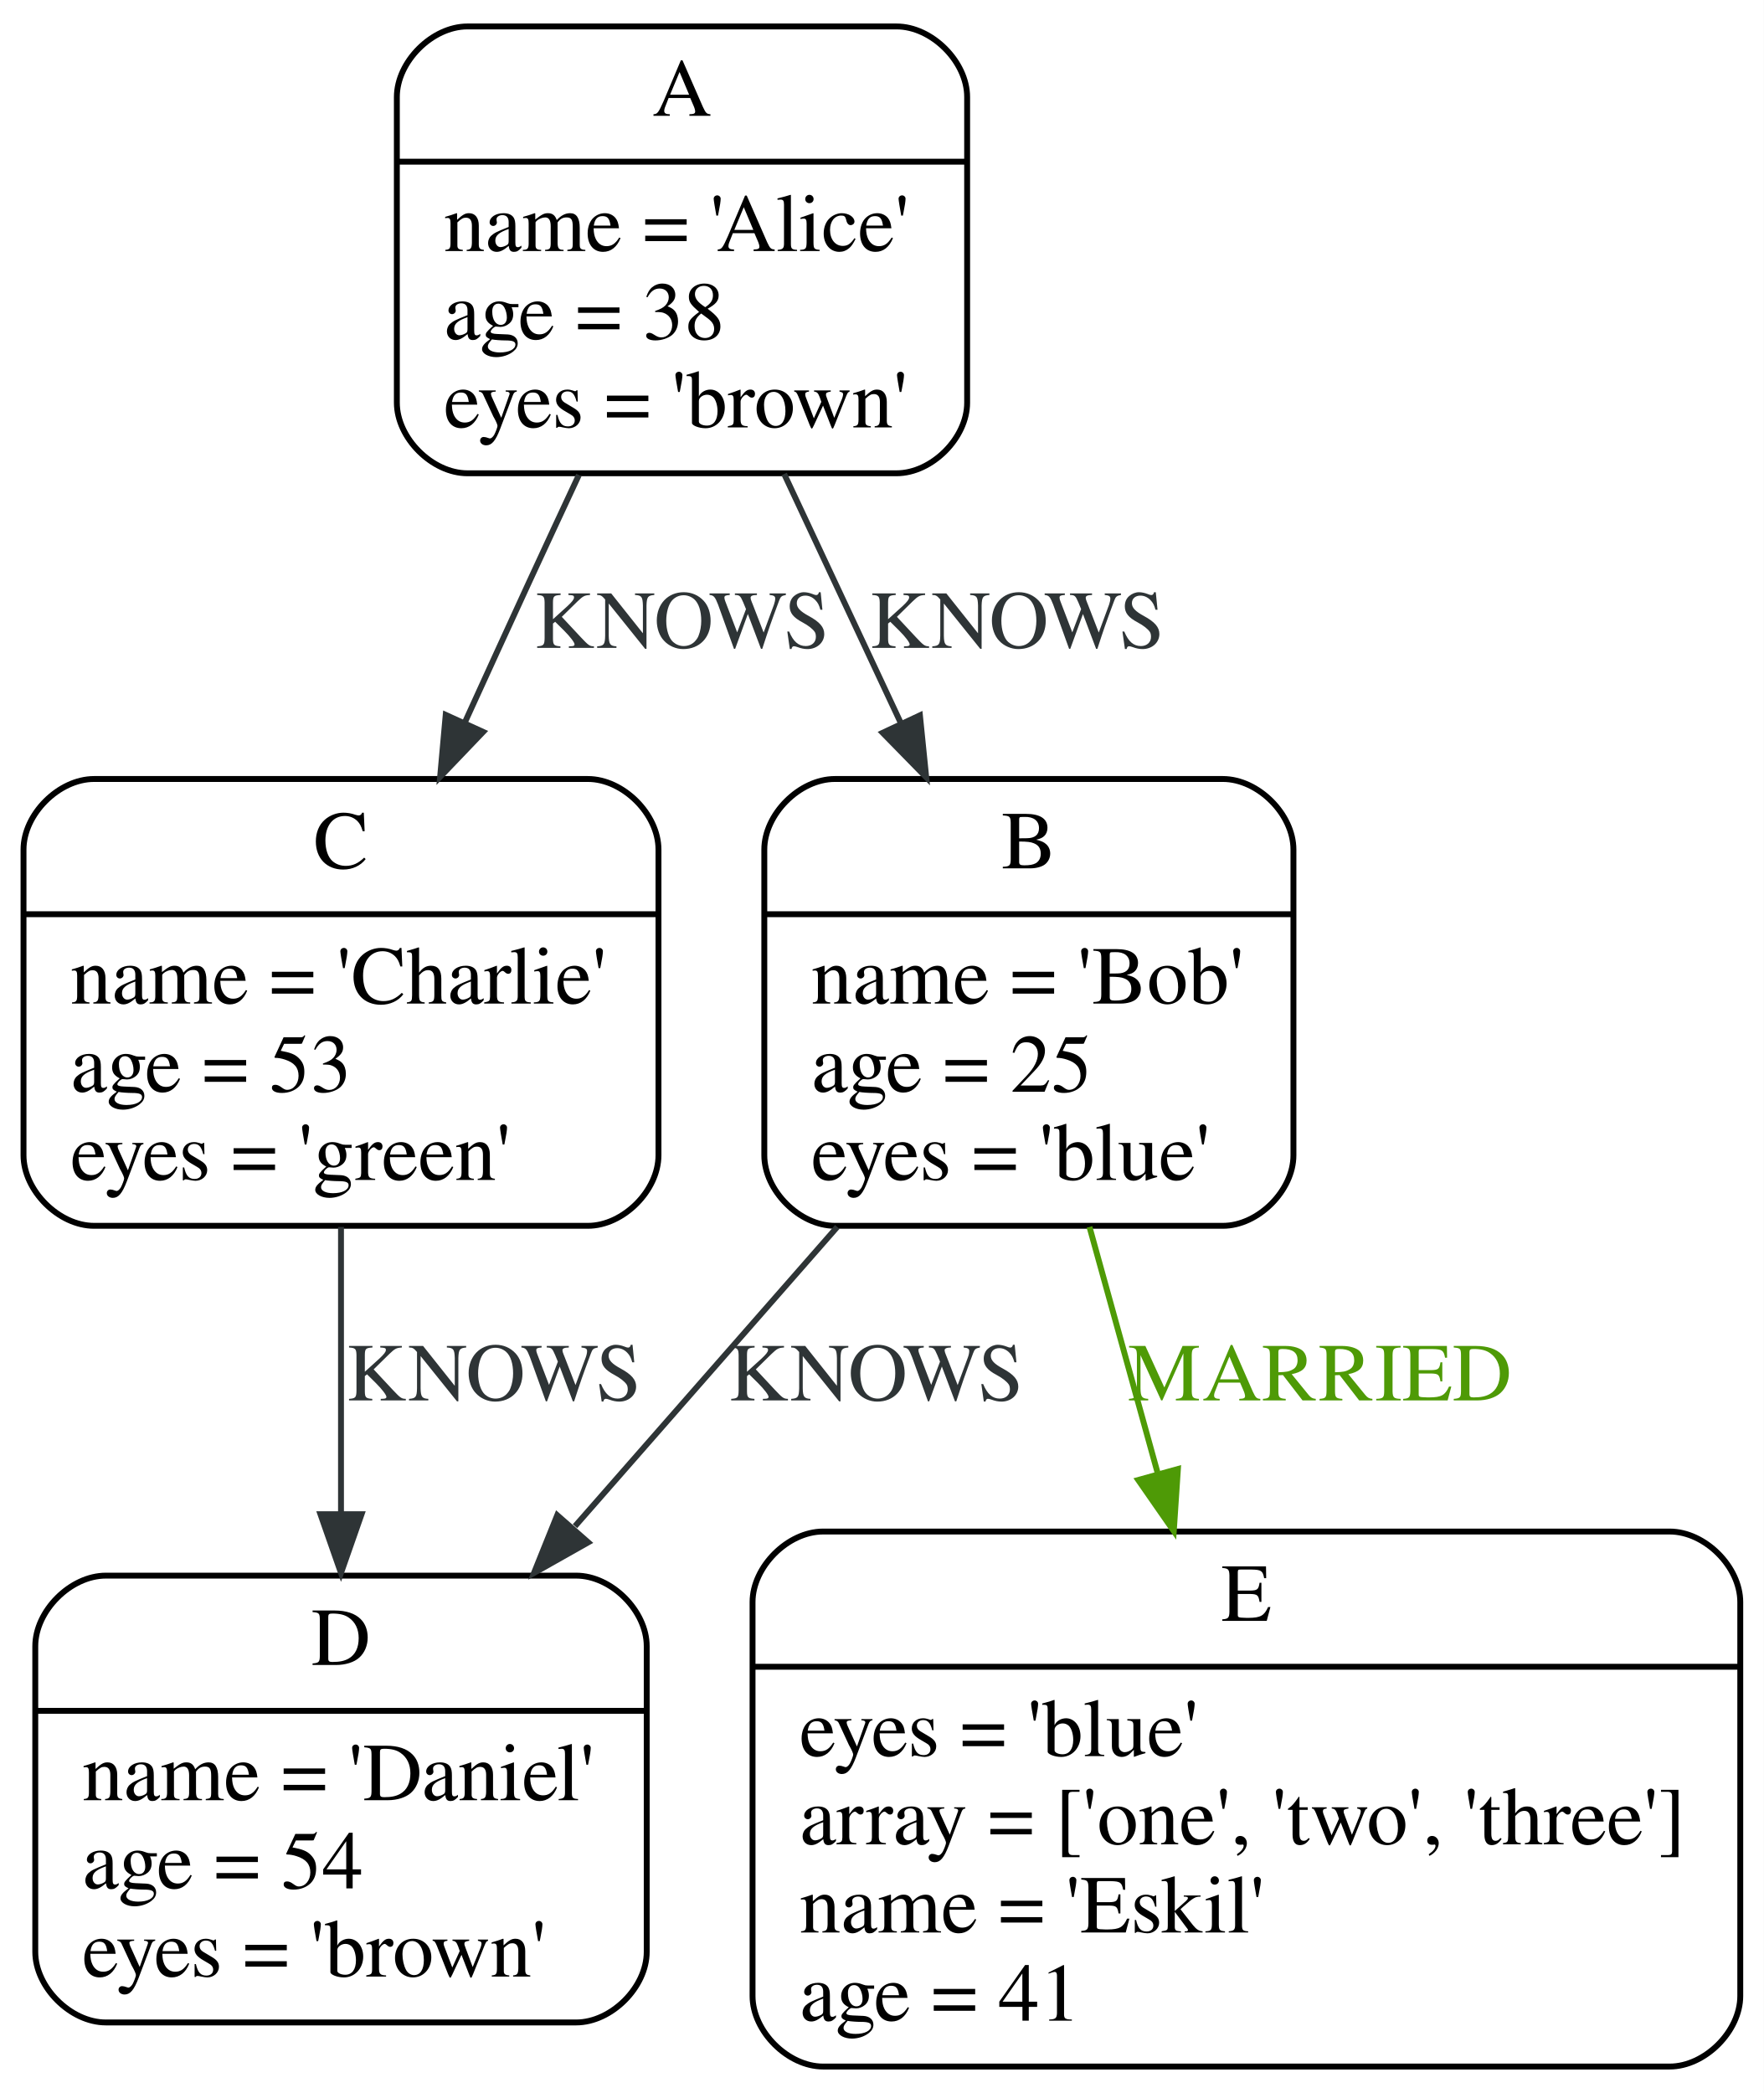
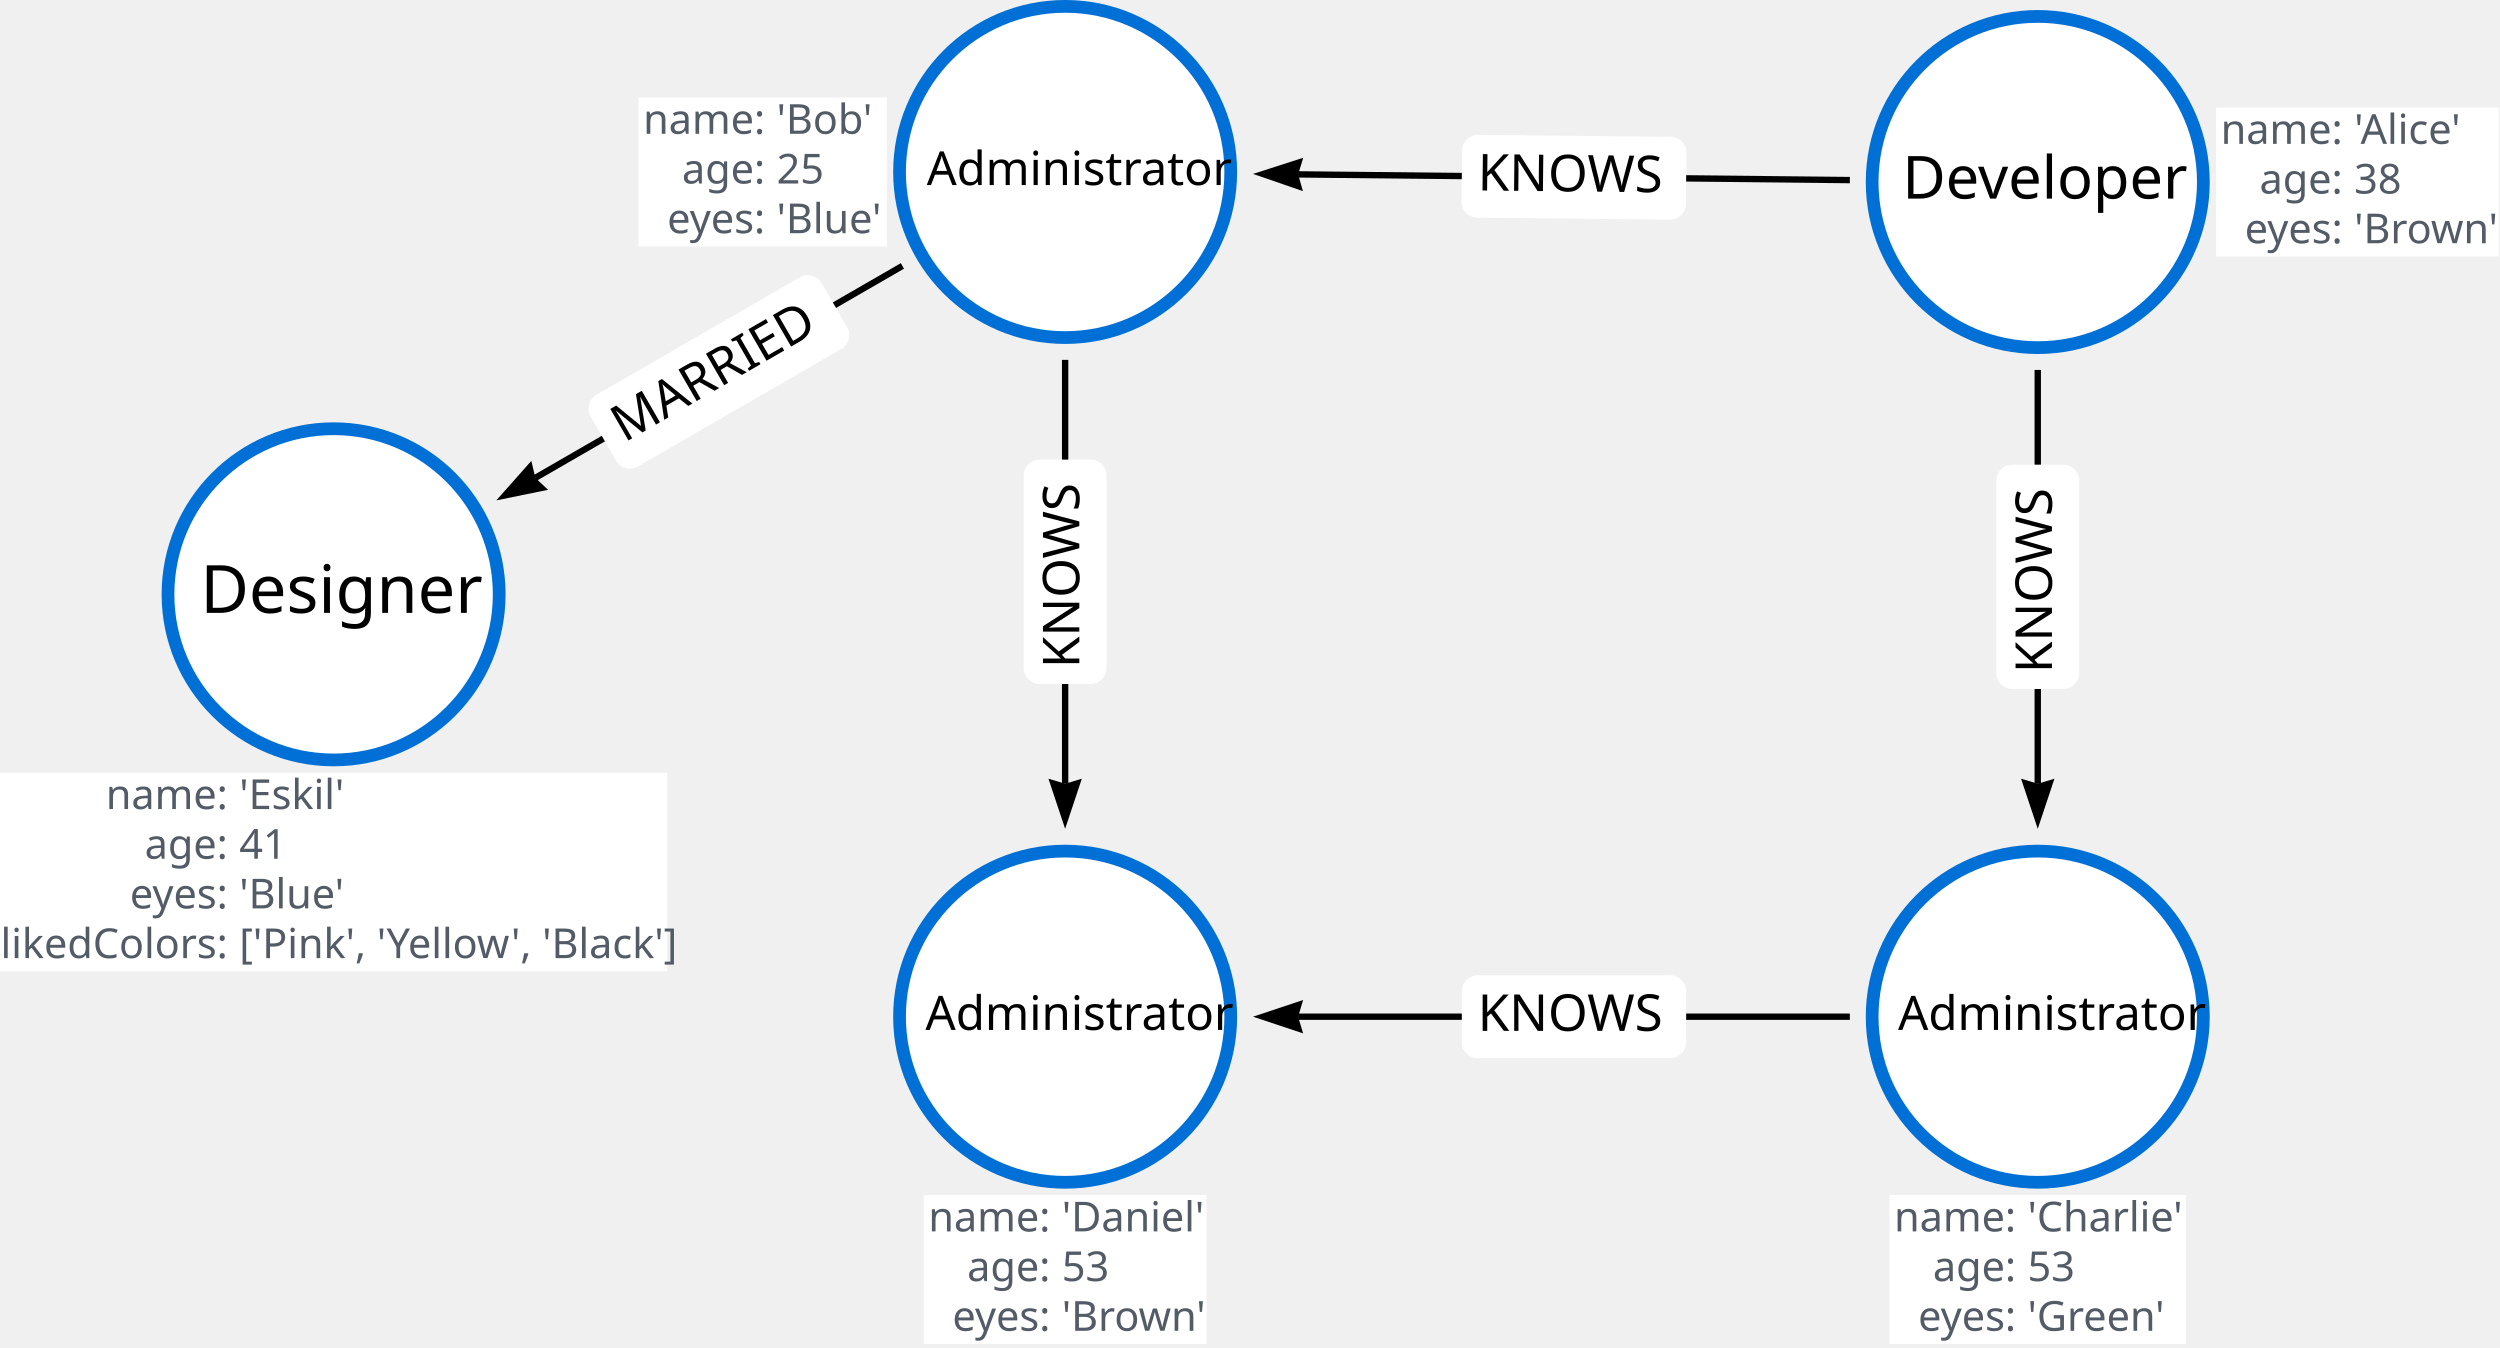
- <svg xmlns="http://www.w3.org/2000/svg" width="300pt" height="356pt" viewBox="0.00 0.00 300.00 356.00">
-   <g id="graph0" class="graph" transform="scale(1 1) rotate(0) translate(4 352)">
-     <polygon fill="white" stroke="transparent" points="-4,4 -4,-352 296,-352 296,4 -4,4" />
-     <g id="node1" class="node">
-       <path fill="none" stroke="black" d="M75.5,-271.5C75.5,-271.5 148.5,-271.5 148.5,-271.5 154.5,-271.5 160.5,-277.5 160.5,-283.5 160.5,-283.5 160.5,-335.5 160.5,-335.5 160.5,-341.5 154.5,-347.5 148.5,-347.5 148.5,-347.5 75.5,-347.5 75.5,-347.5 69.5,-347.5 63.5,-341.5 63.5,-335.5 63.5,-335.5 63.5,-283.5 63.5,-283.5 63.5,-277.5 69.5,-271.5 75.5,-271.5" />
-       <text text-anchor="middle" x="112" y="-332.3" font-family="Times,serif" font-size="14.00">A</text>
-       <polyline fill="none" stroke="black" points="63.5,-324.5 160.5,-324.5 " />
-       <text text-anchor="start" x="71.5" y="-309.3" font-family="Times,serif" font-size="14.00">name = 'Alice'</text>
-       <text text-anchor="start" x="71.5" y="-294.3" font-family="Times,serif" font-size="14.00">age = 38</text>
-       <text text-anchor="start" x="71.5" y="-279.3" font-family="Times,serif" font-size="14.00">eyes = 'brown'</text>
-     </g>
-     <g id="node2" class="node">
-       <path fill="none" stroke="black" d="M12,-143.5C12,-143.5 96,-143.5 96,-143.5 102,-143.5 108,-149.5 108,-155.5 108,-155.5 108,-207.5 108,-207.5 108,-213.5 102,-219.5 96,-219.5 96,-219.5 12,-219.5 12,-219.5 6,-219.5 0,-213.5 0,-207.5 0,-207.5 0,-155.5 0,-155.5 0,-149.5 6,-143.5 12,-143.5" />
-       <text text-anchor="middle" x="54" y="-204.3" font-family="Times,serif" font-size="14.00">C</text>
-       <polyline fill="none" stroke="black" points="0,-196.5 108,-196.5 " />
-       <text text-anchor="start" x="8" y="-181.3" font-family="Times,serif" font-size="14.00">name = 'Charlie'</text>
-       <text text-anchor="start" x="8" y="-166.3" font-family="Times,serif" font-size="14.00">age = 53</text>
-       <text text-anchor="start" x="8" y="-151.3" font-family="Times,serif" font-size="14.00">eyes = 'green'</text>
-     </g>
-     <g id="edge1" class="edge">
-       <path fill="none" stroke="#2e3436" d="M94.46,-271.21C91.62,-265.13 88.72,-258.89 86,-253 82.44,-245.28 78.69,-237.07 75.05,-229.09" />
-       <polygon fill="#2e3436" stroke="#2e3436" points="78.18,-227.51 70.86,-219.86 71.81,-230.41 78.18,-227.51" />
-       <text text-anchor="middle" x="112" y="-241.8" font-family="Times,serif" font-size="14.00" fill="#2e3436">KNOWS</text>
-     </g>
-     <g id="node3" class="node">
-       <path fill="none" stroke="black" d="M138,-143.5C138,-143.5 204,-143.5 204,-143.5 210,-143.5 216,-149.5 216,-155.5 216,-155.5 216,-207.5 216,-207.5 216,-213.5 210,-219.5 204,-219.5 204,-219.5 138,-219.5 138,-219.5 132,-219.5 126,-213.5 126,-207.5 126,-207.5 126,-155.5 126,-155.5 126,-149.5 132,-143.5 138,-143.5" />
-       <text text-anchor="middle" x="171" y="-204.3" font-family="Times,serif" font-size="14.00">B</text>
-       <polyline fill="none" stroke="black" points="126,-196.5 216,-196.5 " />
-       <text text-anchor="start" x="134" y="-181.3" font-family="Times,serif" font-size="14.00">name = 'Bob'</text>
-       <text text-anchor="start" x="134" y="-166.3" font-family="Times,serif" font-size="14.00">age = 25</text>
-       <text text-anchor="start" x="134" y="-151.3" font-family="Times,serif" font-size="14.00">eyes = 'blue'</text>
-     </g>
-     <g id="edge2" class="edge">
-       <path fill="none" stroke="#2e3436" d="M129.38,-271.38C135.57,-258.17 142.62,-243.12 149.13,-229.21" />
-       <polygon fill="#2e3436" stroke="#2e3436" points="152.47,-230.33 153.54,-219.79 146.13,-227.36 152.47,-230.33" />
-       <text text-anchor="middle" x="169" y="-241.8" font-family="Times,serif" font-size="14.00" fill="#2e3436">KNOWS</text>
-     </g>
-     <g id="node4" class="node">
-       <path fill="none" stroke="black" d="M14,-8C14,-8 94,-8 94,-8 100,-8 106,-14 106,-20 106,-20 106,-72 106,-72 106,-78 100,-84 94,-84 94,-84 14,-84 14,-84 8,-84 2,-78 2,-72 2,-72 2,-20 2,-20 2,-14 8,-8 14,-8" />
-       <text text-anchor="middle" x="54" y="-68.8" font-family="Times,serif" font-size="14.00">D</text>
-       <polyline fill="none" stroke="black" points="2,-61 106,-61 " />
-       <text text-anchor="start" x="10" y="-45.8" font-family="Times,serif" font-size="14.00">name = 'Daniel'</text>
-       <text text-anchor="start" x="10" y="-30.8" font-family="Times,serif" font-size="14.00">age = 54</text>
-       <text text-anchor="start" x="10" y="-15.8" font-family="Times,serif" font-size="14.00">eyes = 'brown'</text>
-     </g>
-     <g id="edge5" class="edge">
-       <path fill="none" stroke="#2e3436" d="M54,-143.31C54,-128.25 54,-110.67 54,-94.68" />
-       <polygon fill="#2e3436" stroke="#2e3436" points="57.5,-94.45 54,-84.45 50.5,-94.45 57.5,-94.45" />
-       <text text-anchor="middle" x="80" y="-113.8" font-family="Times,serif" font-size="14.00" fill="#2e3436">KNOWS</text>
-     </g>
-     <g id="edge3" class="edge">
-       <path fill="none" stroke="#2e3436" d="M138.41,-143.31C124.58,-127.53 108.33,-108.99 93.8,-92.41" />
-       <polygon fill="#2e3436" stroke="#2e3436" points="96.05,-89.66 86.82,-84.45 90.78,-94.28 96.05,-89.66" />
-       <text text-anchor="middle" x="145" y="-113.8" font-family="Times,serif" font-size="14.00" fill="#2e3436">KNOWS</text>
-     </g>
-     <g id="node5" class="node">
-       <path fill="none" stroke="black" d="M136,-0.5C136,-0.5 280,-0.5 280,-0.5 286,-0.5 292,-6.5 292,-12.5 292,-12.5 292,-79.5 292,-79.5 292,-85.5 286,-91.5 280,-91.5 280,-91.5 136,-91.5 136,-91.5 130,-91.5 124,-85.5 124,-79.5 124,-79.5 124,-12.5 124,-12.5 124,-6.5 130,-0.5 136,-0.5" />
-       <text text-anchor="middle" x="208" y="-76.3" font-family="Times,serif" font-size="14.00">E</text>
-       <polyline fill="none" stroke="black" points="124,-68.5 292,-68.5 " />
-       <text text-anchor="start" x="132" y="-53.3" font-family="Times,serif" font-size="14.00">eyes = 'blue'</text>
-       <text text-anchor="start" x="132" y="-38.3" font-family="Times,serif" font-size="14.00">array = ['one', 'two', 'three']</text>
-       <text text-anchor="start" x="132" y="-23.3" font-family="Times,serif" font-size="14.00">name = 'Eskil'</text>
-       <text text-anchor="start" x="132" y="-8.3" font-family="Times,serif" font-size="14.00">age = 41</text>
-     </g>
-     <g id="edge4" class="edge">
-       <path fill="none" stroke="#4e9a06" d="M181.31,-143.31C184.89,-130.4 188.98,-115.64 192.86,-101.61" />
-       <polygon fill="#4e9a06" stroke="#4e9a06" points="196.35,-102.14 195.65,-91.57 189.6,-100.27 196.35,-102.14" />
-       <text text-anchor="middle" x="220.5" y="-113.8" font-family="Times,serif" font-size="14.00" fill="#4e9a06">MARRIED</text>
+ <svg xmlns="http://www.w3.org/2000/svg" width="785" height="423" viewBox="0 0 785 423">
+   <defs>
+     <style type="text/css" />
+   </defs>
+   <g transform="translate(561.2176 731.3978) scale(1)">
+     <g class="relationship">
+       <g transform="translate(78.63556 -674.2405) rotate(90)" stroke-width="2" stroke="#000000">
+         <path d="M 59 0 L 188.93 0" />
+         <polygon points="-14.155,0 -15.728,5.243 0,0 -15.728,-5.243" fill="#000000" transform="translate(203.0856 0) rotate(0)" stroke="none" />
+       </g>
+       <g transform="translate(78.63556 -550.2753) rotate(270) translate(0 -13)">
+         <g transform="translate(0 0)">
+           <g transform="translate(-35.22266 0)" fill="#ffffff" stroke="#000000" stroke-width="0">
+             <rect x="0" y="0" width="70.445" height="26" rx="5" ry="5" stroke="none" />
+             <text xml:space="preserve" x="5" y="17.457" stroke="none" text-anchor="left" font-family="sans-serif" font-size="16" font-weight="normal" fill="#000000">KNOWS</text>
+           </g>
+         </g>
+       </g>
+     </g>
+     <g class="relationship">
+       <g transform="translate(78.63556 -674.2405) rotate(-179.4077)" stroke-width="2" stroke="#000000">
+         <path d="M 59 0 L 232.261 0" />
+         <polygon points="-14.155,0 -15.728,5.243 0,0 -15.728,-5.243" fill="#000000" transform="translate(246.4165 0) rotate(0)" stroke="none" />
+       </g>
+       <g transform="translate(-66.98736 -675.746) rotate(0.5923175) translate(0 -13)">
+         <g transform="translate(0 0)">
+           <g transform="translate(-35.22266 0)" fill="#ffffff" stroke="#000000" stroke-width="0">
+             <rect x="0" y="0" width="70.445" height="26" rx="5" ry="5" stroke="none" />
+             <text xml:space="preserve" x="5" y="17.457" stroke="none" text-anchor="left" font-family="sans-serif" font-size="16" font-weight="normal" fill="#000000">KNOWS</text>
+           </g>
+         </g>
+       </g>
+     </g>
+     <g class="relationship">
+       <g transform="translate(78.63556 -412.1549) rotate(180)" stroke-width="2" stroke="#000000">
+         <path d="M 59 0 L 232.245 0" />
+         <polygon points="-14.155,0 -15.728,5.243 0,0 -15.728,-5.243" fill="#000000" transform="translate(246.4002 0) rotate(0)" stroke="none" />
+       </g>
+       <g transform="translate(-66.98698 -412.1549) rotate(360) translate(0 -13)">
+         <g transform="translate(0 0)">
+           <g transform="translate(-35.22266 0)" fill="#ffffff" stroke="#000000" stroke-width="0">
+             <rect x="0" y="0" width="70.445" height="26" rx="5" ry="5" stroke="none" />
+             <text xml:space="preserve" x="5" y="17.457" stroke="none" text-anchor="left" font-family="sans-serif" font-size="16" font-weight="normal" fill="#000000">KNOWS</text>
+           </g>
+         </g>
+       </g>
+     </g>
+     <g class="relationship">
+       <g transform="translate(-226.7647 -677.3978) rotate(90)" stroke-width="2" stroke="#000000">
+         <path d="M 59 0 L 192.088 0" />
+         <polygon points="-14.155,0 -15.728,5.243 0,0 -15.728,-5.243" fill="#000000" transform="translate(206.2429 0) rotate(0)" stroke="none" />
+       </g>
+       <g transform="translate(-226.7647 -551.8539) rotate(270) translate(0 -13)">
+         <g transform="translate(0 0)">
+           <g transform="translate(-35.22266 0)" fill="#ffffff" stroke="#000000" stroke-width="0">
+             <rect x="0" y="0" width="70.445" height="26" rx="5" ry="5" stroke="none" />
+             <text xml:space="preserve" x="5" y="17.457" stroke="none" text-anchor="left" font-family="sans-serif" font-size="16" font-weight="normal" fill="#000000">KNOWS</text>
+           </g>
+         </g>
+       </g>
+     </g>
+     <g class="relationship">
+       <g transform="translate(-226.7647 -677.3978) rotate(150)" stroke-width="2" stroke="#000000">
+         <path d="M 59 0 L 192.088 0" />
+         <polygon points="-14.155,0 -15.728,5.243 0,0 -15.728,-5.243" fill="#000000" transform="translate(206.2429 0) rotate(0)" stroke="none" />
+       </g>
+       <g transform="translate(-335.4889 -614.6259) rotate(330) translate(0 -13)">
+         <g transform="translate(0 0)">
+           <g transform="translate(-41.89062 0)" fill="#ffffff" stroke="#000000" stroke-width="0">
+             <rect x="0" y="0" width="83.781" height="26" rx="5" ry="5" stroke="none" />
+             <text xml:space="preserve" x="5" y="17.457" stroke="none" text-anchor="left" font-family="sans-serif" font-size="16" font-weight="normal" fill="#000000">MARRIED</text>
+           </g>
+         </g>
+       </g>
+     </g>
+     <g class="node">
+       <g fill="#ffffff" stroke="#006FD6" stroke-width="4">
+         <circle cx="78.636" cy="-412.155" r="52" />
+       </g>
+       <g transform="translate(78.63556 -412.1549)">
+         <g transform="scale(0.3723107) translate(0 -27)">
+           <g transform="translate(0 0)">
+             <g transform="translate(-117.8125 0)">
+               <g fill="#000000" stroke="#000000" stroke-width="4" font-family="sans-serif" font-size="40" font-weight="normal">
+                 <text xml:space="preserve" x="0" y="38.143" stroke="none">Administrator</text>
+               </g>
+             </g>
+           </g>
+         </g>
+         <g transform="translate(3.429011037612589e-15 56)">
+           <g transform="translate(0 0)">
+             <g transform="translate(-46.55688 0)" fill="white">
+               <rect x="0" y="0" width="93.114" height="46.8" rx="0" ry="0" stroke="none" />
+               <g font-family="sans-serif" font-size="13" font-weight="normal" fill="#535B66" text-anchor="end">
+                 <text xml:space="preserve" x="39.743" y="11.421" stroke="none">name:</text>
+                 <text xml:space="preserve" x="43.354" y="11.421" stroke="none" text-anchor="start">'Charlie'</text>
+                 <text xml:space="preserve" x="39.743" y="27.021" stroke="none" text-anchor="end">age:</text>
+                 <text xml:space="preserve" x="43.354" y="27.021" stroke="none" text-anchor="start">53</text>
+                 <text xml:space="preserve" x="39.743" y="42.621" stroke="none" text-anchor="end">eyes:</text>
+                 <text xml:space="preserve" x="43.354" y="42.621" stroke="none" text-anchor="start">'Green'</text>
+               </g>
+             </g>
+           </g>
+         </g>
+       </g>
+     </g>
+     <g class="node">
+       <g fill="#ffffff" stroke="#006FD6" stroke-width="4">
+         <circle cx="-226.765" cy="-677.398" r="52" />
+       </g>
+       <g transform="translate(-226.7647 -677.3978)">
+         <g transform="scale(0.6147838) translate(0 -19)">
+           <g transform="translate(0 0)">
+             <g transform="translate(-70.6875 0)">
+               <g fill="#000000" stroke="#000000" stroke-width="4" font-family="sans-serif" font-size="24" font-weight="normal">
+                 <text xml:space="preserve" x="0" y="25.686" stroke="none">Administrator</text>
+               </g>
+             </g>
+           </g>
+         </g>
+         <g transform="translate(-56 -23.4)">
+           <g transform="translate(0 0)">
+             <g transform="translate(-77.94922 0)" fill="white">
+               <rect x="0" y="0" width="77.949" height="46.8" rx="0" ry="0" stroke="none" />
+               <g font-family="sans-serif" font-size="13" font-weight="normal" fill="#535B66" text-anchor="end">
+                 <text xml:space="preserve" x="39.743" y="11.421" stroke="none">name:</text>
+                 <text xml:space="preserve" x="43.354" y="11.421" stroke="none" text-anchor="start">'Bob'</text>
+                 <text xml:space="preserve" x="39.743" y="27.021" stroke="none" text-anchor="end">age:</text>
+                 <text xml:space="preserve" x="43.354" y="27.021" stroke="none" text-anchor="start">25</text>
+                 <text xml:space="preserve" x="39.743" y="42.621" stroke="none" text-anchor="end">eyes:</text>
+                 <text xml:space="preserve" x="43.354" y="42.621" stroke="none" text-anchor="start">'Blue'</text>
+               </g>
+             </g>
+           </g>
+         </g>
+       </g>
+     </g>
+     <g class="node">
+       <g fill="#ffffff" stroke="#006FD6" stroke-width="4">
+         <circle cx="78.636" cy="-674.241" r="52" />
+       </g>
+       <g transform="translate(78.63556 -674.2405)">
+         <g transform="scale(0.7771579) translate(0 -19)">
+           <g transform="translate(0 0)">
+             <g transform="translate(-54.69727 0)">
+               <g fill="#000000" stroke="#000000" stroke-width="4" font-family="sans-serif" font-size="24" font-weight="normal">
+                 <text xml:space="preserve" x="0" y="25.686" stroke="none">Developer</text>
+               </g>
+             </g>
+           </g>
+         </g>
+         <g transform="translate(56 -23.4)">
+           <g transform="translate(0 0)">
+             <g transform="translate(0 0)" fill="white">
+               <rect x="0" y="0" width="88.778" height="46.8" rx="0" ry="0" stroke="none" />
+               <g font-family="sans-serif" font-size="13" font-weight="normal" fill="#535B66" text-anchor="end">
+                 <text xml:space="preserve" x="39.743" y="11.421" stroke="none">name:</text>
+                 <text xml:space="preserve" x="43.354" y="11.421" stroke="none" text-anchor="start">'Alice'</text>
+                 <text xml:space="preserve" x="39.743" y="27.021" stroke="none" text-anchor="end">age:</text>
+                 <text xml:space="preserve" x="43.354" y="27.021" stroke="none" text-anchor="start">38</text>
+                 <text xml:space="preserve" x="39.743" y="42.621" stroke="none" text-anchor="end">eyes:</text>
+                 <text xml:space="preserve" x="43.354" y="42.621" stroke="none" text-anchor="start">'Brown'</text>
+               </g>
+             </g>
+           </g>
+         </g>
+       </g>
+     </g>
+     <g class="node">
+       <g fill="#ffffff" stroke="#006FD6" stroke-width="4">
+         <circle cx="-226.765" cy="-412.155" r="52" />
+       </g>
+       <g transform="translate(-226.7647 -412.1549)">
+         <g transform="scale(0.3723107) translate(0 -27)">
+           <g transform="translate(0 0)">
+             <g transform="translate(-117.8125 0)">
+               <g fill="#000000" stroke="#000000" stroke-width="4" font-family="sans-serif" font-size="40" font-weight="normal">
+                 <text xml:space="preserve" x="0" y="38.143" stroke="none">Administrator</text>
+               </g>
+             </g>
+           </g>
+         </g>
+         <g transform="translate(3.429011037612589e-15 56)">
+           <g transform="translate(0 0)">
+             <g transform="translate(-44.39233 0)" fill="white">
+               <rect x="0" y="0" width="88.785" height="46.8" rx="0" ry="0" stroke="none" />
+               <g font-family="sans-serif" font-size="13" font-weight="normal" fill="#535B66" text-anchor="end">
+                 <text xml:space="preserve" x="39.743" y="11.421" stroke="none">name:</text>
+                 <text xml:space="preserve" x="43.354" y="11.421" stroke="none" text-anchor="start">'Daniel'</text>
+                 <text xml:space="preserve" x="39.743" y="27.021" stroke="none" text-anchor="end">age:</text>
+                 <text xml:space="preserve" x="43.354" y="27.021" stroke="none" text-anchor="start">53</text>
+                 <text xml:space="preserve" x="39.743" y="42.621" stroke="none" text-anchor="end">eyes:</text>
+                 <text xml:space="preserve" x="43.354" y="42.621" stroke="none" text-anchor="start">'Brown'</text>
+               </g>
+             </g>
+           </g>
+         </g>
+       </g>
+     </g>
+     <g class="node">
+       <g fill="#ffffff" stroke="#006FD6" stroke-width="4">
+         <circle cx="-456.472" cy="-544.776" r="52" />
+       </g>
+       <g transform="translate(-456.4718 -544.7764)">
+         <g transform="scale(0.8713259) translate(0 -19)">
+           <g transform="translate(0 0)">
+             <g transform="translate(-48.02344 0)">
+               <g fill="#000000" stroke="#000000" stroke-width="4" font-family="sans-serif" font-size="24" font-weight="normal">
+                 <text xml:space="preserve" x="0" y="25.686" stroke="none">Designer</text>
+               </g>
+             </g>
+           </g>
+         </g>
+         <g transform="translate(3.429011037612589e-15 56)">
+           <g transform="translate(0 0)">
+             <g transform="translate(-104.7458 0)" fill="white">
+               <rect x="0" y="0" width="209.492" height="62.4" rx="0" ry="0" stroke="none" />
+               <g font-family="sans-serif" font-size="13" font-weight="normal" fill="#535B66" text-anchor="end">
+                 <text xml:space="preserve" x="71.525" y="11.421" stroke="none">name:</text>
+                 <text xml:space="preserve" x="75.137" y="11.421" stroke="none" text-anchor="start">'Eskil'</text>
+                 <text xml:space="preserve" x="71.525" y="27.021" stroke="none" text-anchor="end">age:</text>
+                 <text xml:space="preserve" x="75.137" y="27.021" stroke="none" text-anchor="start">41</text>
+                 <text xml:space="preserve" x="71.525" y="42.621" stroke="none" text-anchor="end">eyes:</text>
+                 <text xml:space="preserve" x="75.137" y="42.621" stroke="none" text-anchor="start">'Blue'</text>
+                 <text xml:space="preserve" x="71.525" y="58.221" stroke="none" text-anchor="end">likedColors:</text>
+                 <text xml:space="preserve" x="75.137" y="58.221" stroke="none" text-anchor="start">['Pink', 'Yellow', 'Black']</text>
+               </g>
+             </g>
+           </g>
+         </g>
+       </g>
    </g>
  </g>
</svg>
